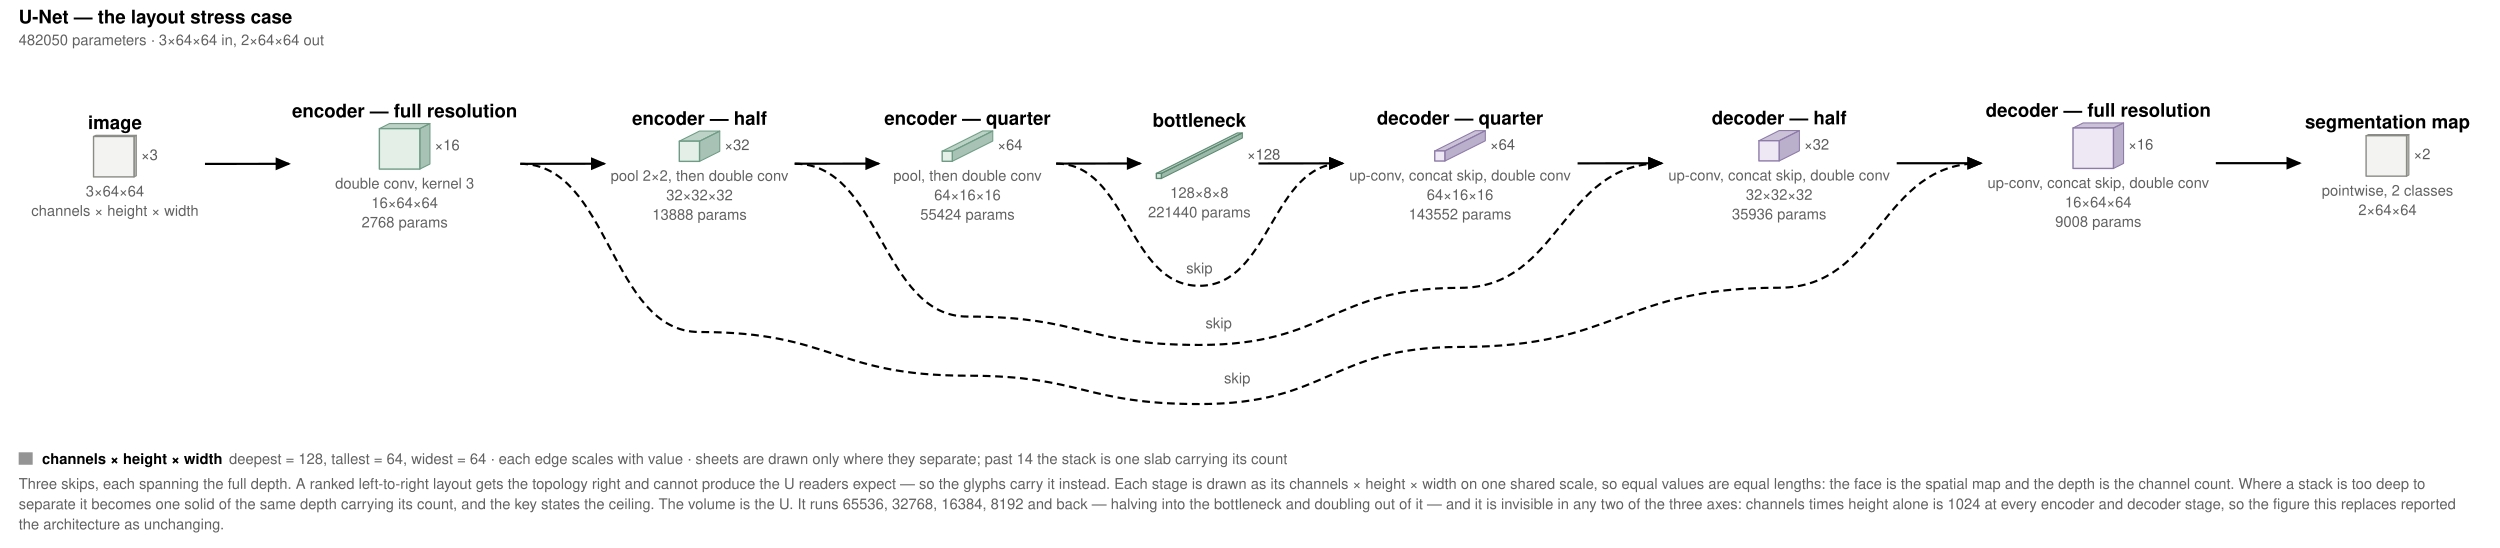
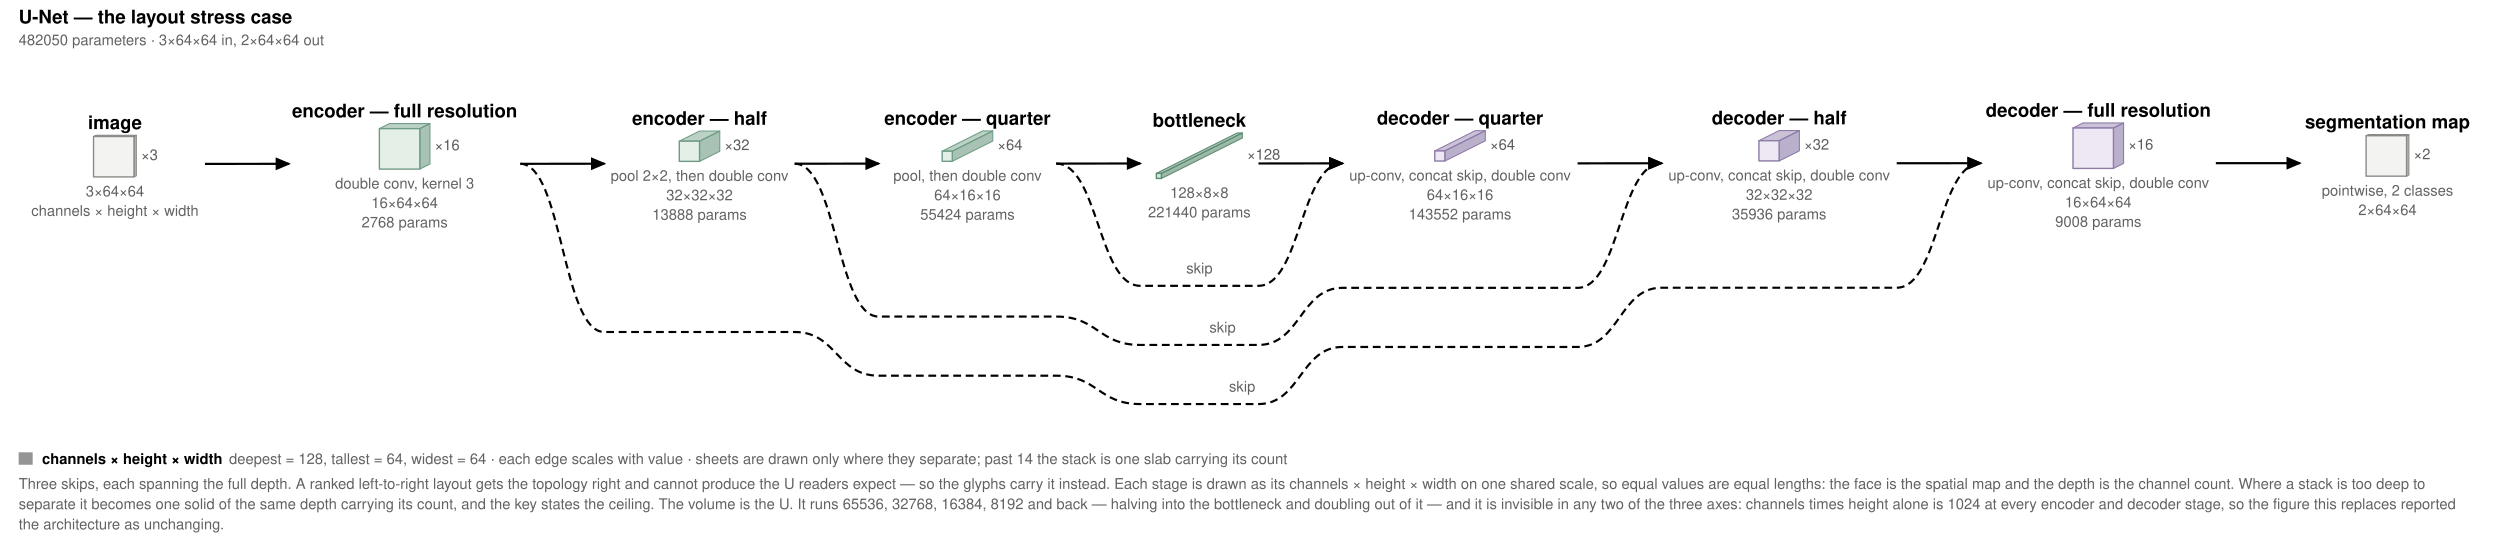
<svg xmlns="http://www.w3.org/2000/svg" class="draughtsman" role="img" aria-label="U-Net — the layout stress case" viewBox="0 0 1606.73 351.69" width="1606.73" height="351.69">
  <defs>
    <marker id="ds-arrow" viewBox="0 0 8 8" refX="7" refY="4" markerWidth="7" markerHeight="7" orient="auto-start-reverse">
      <path d="M0 0.6 L8 4 L0 7.4 Z" style="fill:currentColor" />
    </marker>
  </defs>
  <text class="ds-title" x="12" y="15" style="font-family:'Helvetica Neue', Helvetica, Arial, sans-serif;font-size:12.0px;font-weight:600;fill:currentColor">U-Net — the layout stress case</text>
  <text class="ds-subtitle" x="12" y="29" style="font-family:'Helvetica Neue', Helvetica, Arial, sans-serif;font-size:9.5px;fill:currentColor;opacity:0.62">482050 parameters · 3×64×64 in, 2×64×64 out</text>
  <g class="ds-body" transform="translate(0 36)">
    <path class="ds-edge ds-edge-solid" data-from="image" data-to="enc1" d="M131.73 69.34 C158.73 69.34 158.73 69.29 185.73 69.29" style="fill:none;stroke:currentColor;stroke-width:1.4" marker-end="url(#ds-arrow)" />
-     <path class="ds-edge ds-edge-dashed" data-from="enc1" data-to="dec1" d="M334.41 69.29 C392 69.29 392 177.38 449.58 177.38 C535.68 177.38 535.68 205.46 621.78 205.46 C696.29 205.46 696.29 223.69 770.8 223.69 C854.58 223.69 854.58 186.99 938.35 186.99 C1040.9 186.99 1040.9 148.92 1143.45 148.92 C1208.23 148.92 1208.23 68.88 1273 68.88" style="fill:none;stroke:currentColor;stroke-width:1.4;stroke-dasharray:5 3" marker-end="url(#ds-arrow)" />
-     <text class="ds-edge-label" x="795.15" y="210.35" text-anchor="middle" style="font-family:'Helvetica Neue', Helvetica, Arial, sans-serif;font-size:9.5px;fill:currentColor;opacity:0.62">skip</text>
+     <path class="ds-edge ds-edge-dashed" data-from="enc1" data-to="dec1" d="M334.41 69.29 C361.41 69.29 361.41 177.38 388.41 177.38 C449.58 177.38 449.58 177.38 510.75 177.38 C537.75 177.38 537.75 205.46 564.75 205.46 C621.78 205.46 621.78 205.46 678.8 205.46 C705.8 205.46 705.8 223.69 732.8 223.69 C770.8 223.69 770.8 223.69 808.8 223.69 C835.8 223.69 835.8 186.99 862.8 186.99 C938.35 186.99 938.35 186.99 1013.9 186.99 C1040.9 186.99 1040.9 148.92 1067.9 148.92 C1143.45 148.92 1143.45 148.92 1219 148.92 C1246 148.92 1246 68.88 1273 68.88" style="fill:none;stroke:currentColor;stroke-width:1.4;stroke-dasharray:5 3" marker-end="url(#ds-arrow)" />
+     <text class="ds-edge-label" x="798.32" y="215.69" text-anchor="middle" style="font-family:'Helvetica Neue', Helvetica, Arial, sans-serif;font-size:9.5px;fill:currentColor;opacity:0.62">skip</text>
    <path class="ds-edge ds-edge-solid" data-from="enc1" data-to="enc2" d="M334.41 69.29 C361.41 69.29 361.41 69.22 388.41 69.22" style="fill:none;stroke:currentColor;stroke-width:1.4" marker-end="url(#ds-arrow)" />
-     <path class="ds-edge ds-edge-dashed" data-from="enc2" data-to="dec2" d="M510.75 69.22 C566.27 69.22 566.27 167.46 621.78 167.46 C696.29 167.46 696.29 185.69 770.8 185.69 C854.58 185.69 854.58 148.99 938.35 148.99 C1003.13 148.99 1003.13 68.92 1067.9 68.92" style="fill:none;stroke:currentColor;stroke-width:1.4;stroke-dasharray:5 3" marker-end="url(#ds-arrow)" />
-     <text class="ds-edge-label" x="783.23" y="174.97" text-anchor="middle" style="font-family:'Helvetica Neue', Helvetica, Arial, sans-serif;font-size:9.5px;fill:currentColor;opacity:0.62">skip</text>
+     <path class="ds-edge ds-edge-dashed" data-from="enc2" data-to="dec2" d="M510.75 69.22 C537.75 69.22 537.75 167.46 564.75 167.46 C621.78 167.46 621.78 167.46 678.8 167.46 C705.8 167.46 705.8 185.69 732.8 185.69 C770.8 185.69 770.8 185.69 808.8 185.69 C835.8 185.69 835.8 148.99 862.8 148.99 C938.35 148.99 938.35 148.99 1013.9 148.99 C1040.9 148.99 1040.9 68.92 1067.9 68.92" style="fill:none;stroke:currentColor;stroke-width:1.4;stroke-dasharray:5 3" marker-end="url(#ds-arrow)" />
+     <text class="ds-edge-label" x="785.71" y="177.69" text-anchor="middle" style="font-family:'Helvetica Neue', Helvetica, Arial, sans-serif;font-size:9.5px;fill:currentColor;opacity:0.62">skip</text>
    <path class="ds-edge ds-edge-solid" data-from="enc2" data-to="enc3" d="M510.75 69.22 C537.75 69.22 537.75 69.15 564.75 69.15" style="fill:none;stroke:currentColor;stroke-width:1.4" marker-end="url(#ds-arrow)" />
-     <path class="ds-edge ds-edge-dashed" data-from="enc3" data-to="dec3" d="M678.8 69.15 C724.8 69.15 724.8 147.69 770.8 147.69 C816.8 147.69 816.8 68.99 862.8 68.99" style="fill:none;stroke:currentColor;stroke-width:1.4;stroke-dasharray:5 3" marker-end="url(#ds-arrow)" />
-     <text class="ds-edge-label" x="770.84" y="139.66" text-anchor="middle" style="font-family:'Helvetica Neue', Helvetica, Arial, sans-serif;font-size:9.5px;fill:currentColor;opacity:0.62">skip</text>
+     <path class="ds-edge ds-edge-dashed" data-from="enc3" data-to="dec3" d="M678.8 69.15 C705.8 69.15 705.8 147.69 732.8 147.69 C770.8 147.69 770.8 147.69 808.8 147.69 C835.8 147.69 835.8 68.99 862.8 68.99" style="fill:none;stroke:currentColor;stroke-width:1.4;stroke-dasharray:5 3" marker-end="url(#ds-arrow)" />
+     <text class="ds-edge-label" x="770.87" y="139.69" text-anchor="middle" style="font-family:'Helvetica Neue', Helvetica, Arial, sans-serif;font-size:9.5px;fill:currentColor;opacity:0.62">skip</text>
    <path class="ds-edge ds-edge-solid" data-from="enc3" data-to="bottom" d="M678.8 69.15 C705.8 69.15 705.8 69.06 732.8 69.06" style="fill:none;stroke:currentColor;stroke-width:1.4" marker-end="url(#ds-arrow)" />
    <path class="ds-edge ds-edge-solid" data-from="bottom" data-to="dec3" d="M808.8 69.06 C835.8 69.06 835.8 68.99 862.8 68.99" style="fill:none;stroke:currentColor;stroke-width:1.4" marker-end="url(#ds-arrow)" />
    <path class="ds-edge ds-edge-solid" data-from="dec3" data-to="dec2" d="M1013.9 68.99 C1040.9 68.99 1040.9 68.92 1067.9 68.92" style="fill:none;stroke:currentColor;stroke-width:1.4" marker-end="url(#ds-arrow)" />
    <path class="ds-edge ds-edge-solid" data-from="dec2" data-to="dec1" d="M1219 68.92 C1246 68.92 1246 68.88 1273 68.88" style="fill:none;stroke:currentColor;stroke-width:1.4" marker-end="url(#ds-arrow)" />
    <path class="ds-edge ds-edge-solid" data-from="dec1" data-to="mask" d="M1424.1 68.88 C1451.1 68.88 1451.1 68.85 1478.1 68.85" style="fill:none;stroke:currentColor;stroke-width:1.4" marker-end="url(#ds-arrow)" />
    <g class="ds-stage ds-bare ds-kind-input" data-stage="image" data-box="16 23.96 115.73 90.75">
      <polygon class="ds-sheet ds-sheet-top" points="60.12,51.71 61.62,50.96 87.62,50.96 86.12,51.71" style="fill:#8a8a86;fill-opacity:0.46;stroke:#8a8a86;stroke-width:0.7;stroke-linejoin:round" />
      <polygon class="ds-sheet ds-sheet-side" points="86.12,51.71 87.62,50.96 87.62,76.96 86.12,77.71" style="fill:#8a8a86;fill-opacity:0.60;stroke:#8a8a86;stroke-width:0.7;stroke-linejoin:round" />
      <rect class="ds-sheet" x="60.12" y="51.71" width="26" height="26" style="fill:#f2f2f0;fill-opacity:0.94;stroke:#8a8a86;stroke-width:0.9;stroke-linejoin:round" />
      <text x="90.62" y="66.84" style="font-family:'Helvetica Neue', Helvetica, Arial, sans-serif;font-size:9.5px;fill:#5b5b5b">×3</text>
      <text x="73.87" y="46.96" text-anchor="middle" style="font-family:'Helvetica Neue', Helvetica, Arial, sans-serif;font-size:12.0px;font-weight:600;fill:currentColor">image</text>
      <text x="73.87" y="90.21" text-anchor="middle" style="font-family:'Helvetica Neue', Helvetica, Arial, sans-serif;font-size:9.5px;fill:currentColor;opacity:0.62">3×64×64</text>
      <text x="73.87" y="102.71" text-anchor="middle" style="font-family:'Helvetica Neue', Helvetica, Arial, sans-serif;font-size:9.5px;fill:currentColor;opacity:0.62">channels × height × width</text>
    </g>
    <g class="ds-stage ds-bare ds-kind-conv" data-stage="enc1" data-box="185.73 16.41 148.68 105.75">
      <polygon class="ds-sheet ds-sheet-top" points="243.82,46.66 250.32,43.41 276.32,43.41 269.82,46.66" style="fill:#6f9c85;fill-opacity:0.46;stroke:#6f9c85;stroke-width:0.7;stroke-linejoin:round" />
      <polygon class="ds-sheet ds-sheet-side" points="269.82,46.66 276.32,43.41 276.32,69.41 269.82,72.66" style="fill:#6f9c85;fill-opacity:0.60;stroke:#6f9c85;stroke-width:0.7;stroke-linejoin:round" />
      <rect class="ds-sheet" x="243.82" y="46.66" width="26" height="26" style="fill:#e2eee7;fill-opacity:0.94;stroke:#6f9c85;stroke-width:0.9;stroke-linejoin:round" />
      <text x="279.32" y="60.54" style="font-family:'Helvetica Neue', Helvetica, Arial, sans-serif;font-size:9.5px;fill:#5b5b5b">×16</text>
      <text x="260.07" y="39.41" text-anchor="middle" style="font-family:'Helvetica Neue', Helvetica, Arial, sans-serif;font-size:12.0px;font-weight:600;fill:currentColor">encoder — full resolution</text>
      <text x="260.07" y="85.16" text-anchor="middle" style="font-family:'Helvetica Neue', Helvetica, Arial, sans-serif;font-size:9.5px;fill:currentColor;opacity:0.62">double conv, kernel 3</text>
      <text x="260.07" y="97.66" text-anchor="middle" style="font-family:'Helvetica Neue', Helvetica, Arial, sans-serif;font-size:9.5px;fill:currentColor;opacity:0.62">16×64×64</text>
      <text x="260.07" y="110.16" text-anchor="middle" style="font-family:'Helvetica Neue', Helvetica, Arial, sans-serif;font-size:9.5px;fill:currentColor;opacity:0.62">2768 params</text>
    </g>
    <g class="ds-stage ds-bare ds-kind-conv" data-stage="enc2" data-box="388.41 21.22 122.34 96">
      <polygon class="ds-sheet ds-sheet-top" points="436.58,54.72 449.58,48.22 462.58,48.22 449.58,54.72" style="fill:#6f9c85;fill-opacity:0.46;stroke:#6f9c85;stroke-width:0.7;stroke-linejoin:round" />
      <polygon class="ds-sheet ds-sheet-side" points="449.58,54.72 462.58,48.22 462.58,61.22 449.58,67.72" style="fill:#6f9c85;fill-opacity:0.60;stroke:#6f9c85;stroke-width:0.7;stroke-linejoin:round" />
      <rect class="ds-sheet" x="436.58" y="54.72" width="13" height="13" style="fill:#e2eee7;fill-opacity:0.94;stroke:#6f9c85;stroke-width:0.9;stroke-linejoin:round" />
      <text x="465.58" y="60.47" style="font-family:'Helvetica Neue', Helvetica, Arial, sans-serif;font-size:9.5px;fill:#5b5b5b">×32</text>
      <text x="449.58" y="44.22" text-anchor="middle" style="font-family:'Helvetica Neue', Helvetica, Arial, sans-serif;font-size:12.0px;font-weight:600;fill:currentColor">encoder — half</text>
      <text x="449.58" y="80.22" text-anchor="middle" style="font-family:'Helvetica Neue', Helvetica, Arial, sans-serif;font-size:9.5px;fill:currentColor;opacity:0.62">pool 2×2, then double conv</text>
      <text x="449.58" y="92.72" text-anchor="middle" style="font-family:'Helvetica Neue', Helvetica, Arial, sans-serif;font-size:9.5px;fill:currentColor;opacity:0.62">32×32×32</text>
      <text x="449.58" y="105.22" text-anchor="middle" style="font-family:'Helvetica Neue', Helvetica, Arial, sans-serif;font-size:9.5px;fill:currentColor;opacity:0.62">13888 params</text>
    </g>
    <g class="ds-stage ds-bare ds-kind-conv" data-stage="enc3" data-box="564.75 21.15 114.05 96">
      <polygon class="ds-sheet ds-sheet-top" points="605.53,61.15 631.53,48.15 638.03,48.15 612.03,61.15" style="fill:#6f9c85;fill-opacity:0.46;stroke:#6f9c85;stroke-width:0.7;stroke-linejoin:round" />
      <polygon class="ds-sheet ds-sheet-side" points="612.03,61.15 638.03,48.15 638.03,54.65 612.03,67.65" style="fill:#6f9c85;fill-opacity:0.60;stroke:#6f9c85;stroke-width:0.7;stroke-linejoin:round" />
      <rect class="ds-sheet" x="605.53" y="61.15" width="6.5" height="6.5" style="fill:#e2eee7;fill-opacity:0.94;stroke:#6f9c85;stroke-width:0.9;stroke-linejoin:round" />
      <text x="641.03" y="60.4" style="font-family:'Helvetica Neue', Helvetica, Arial, sans-serif;font-size:9.5px;fill:#5b5b5b">×64</text>
      <text x="621.78" y="44.15" text-anchor="middle" style="font-family:'Helvetica Neue', Helvetica, Arial, sans-serif;font-size:12.0px;font-weight:600;fill:currentColor">encoder — quarter</text>
      <text x="621.78" y="80.15" text-anchor="middle" style="font-family:'Helvetica Neue', Helvetica, Arial, sans-serif;font-size:9.5px;fill:currentColor;opacity:0.62">pool, then double conv</text>
      <text x="621.78" y="92.65" text-anchor="middle" style="font-family:'Helvetica Neue', Helvetica, Arial, sans-serif;font-size:9.5px;fill:currentColor;opacity:0.62">64×16×16</text>
      <text x="621.78" y="105.15" text-anchor="middle" style="font-family:'Helvetica Neue', Helvetica, Arial, sans-serif;font-size:9.5px;fill:currentColor;opacity:0.62">55424 params</text>
    </g>
    <g class="ds-stage ds-bare ds-kind-stack" data-stage="bottom" data-box="732.8 22.44 76 93.25">
      <polygon class="ds-sheet ds-sheet-top" points="743.18,75.44 795.18,49.44 798.43,49.44 746.43,75.44" style="fill:#5a8a71;fill-opacity:0.46;stroke:#5a8a71;stroke-width:0.7;stroke-linejoin:round" />
      <polygon class="ds-sheet ds-sheet-side" points="746.43,75.44 798.43,49.44 798.43,52.69 746.43,78.69" style="fill:#5a8a71;fill-opacity:0.60;stroke:#5a8a71;stroke-width:0.7;stroke-linejoin:round" />
      <rect class="ds-sheet" x="743.18" y="75.44" width="3.25" height="3.25" style="fill:#d1e4d9;fill-opacity:0.94;stroke:#5a8a71;stroke-width:0.9;stroke-linejoin:round" />
      <text x="801.43" y="66.56" style="font-family:'Helvetica Neue', Helvetica, Arial, sans-serif;font-size:9.5px;fill:#5b5b5b">×128</text>
      <text x="770.8" y="45.44" text-anchor="middle" style="font-family:'Helvetica Neue', Helvetica, Arial, sans-serif;font-size:12.0px;font-weight:600;fill:currentColor">bottleneck</text>
      <text x="770.8" y="91.19" text-anchor="middle" style="font-family:'Helvetica Neue', Helvetica, Arial, sans-serif;font-size:9.5px;fill:currentColor;opacity:0.62">128×8×8</text>
      <text x="770.8" y="103.69" text-anchor="middle" style="font-family:'Helvetica Neue', Helvetica, Arial, sans-serif;font-size:9.5px;fill:currentColor;opacity:0.62">221440 params</text>
    </g>
    <g class="ds-stage ds-bare ds-kind-concat" data-stage="dec3" data-box="862.8 20.99 151.1 96">
      <polygon class="ds-sheet ds-sheet-top" points="922.1,60.99 948.1,47.99 954.6,47.99 928.6,60.99" style="fill:#8d7ba8;fill-opacity:0.46;stroke:#8d7ba8;stroke-width:0.7;stroke-linejoin:round" />
      <polygon class="ds-sheet ds-sheet-side" points="928.6,60.99 954.6,47.99 954.6,54.49 928.6,67.49" style="fill:#8d7ba8;fill-opacity:0.60;stroke:#8d7ba8;stroke-width:0.7;stroke-linejoin:round" />
      <rect class="ds-sheet" x="922.1" y="60.99" width="6.5" height="6.5" style="fill:#ece6f2;fill-opacity:0.94;stroke:#8d7ba8;stroke-width:0.9;stroke-linejoin:round" />
      <text x="957.6" y="60.24" style="font-family:'Helvetica Neue', Helvetica, Arial, sans-serif;font-size:9.5px;fill:#5b5b5b">×64</text>
      <text x="938.35" y="43.99" text-anchor="middle" style="font-family:'Helvetica Neue', Helvetica, Arial, sans-serif;font-size:12.0px;font-weight:600;fill:currentColor">decoder — quarter</text>
      <text x="938.35" y="79.99" text-anchor="middle" style="font-family:'Helvetica Neue', Helvetica, Arial, sans-serif;font-size:9.5px;fill:currentColor;opacity:0.62">up-conv, concat skip, double conv</text>
      <text x="938.35" y="92.49" text-anchor="middle" style="font-family:'Helvetica Neue', Helvetica, Arial, sans-serif;font-size:9.5px;fill:currentColor;opacity:0.62">64×16×16</text>
      <text x="938.35" y="104.99" text-anchor="middle" style="font-family:'Helvetica Neue', Helvetica, Arial, sans-serif;font-size:9.5px;fill:currentColor;opacity:0.62">143552 params</text>
    </g>
    <g class="ds-stage ds-bare ds-kind-concat" data-stage="dec2" data-box="1067.9 20.92 151.1 96">
      <polygon class="ds-sheet ds-sheet-top" points="1130.45,54.42 1143.45,47.92 1156.45,47.92 1143.45,54.42" style="fill:#8d7ba8;fill-opacity:0.46;stroke:#8d7ba8;stroke-width:0.7;stroke-linejoin:round" />
      <polygon class="ds-sheet ds-sheet-side" points="1143.45,54.42 1156.45,47.92 1156.45,60.92 1143.45,67.42" style="fill:#8d7ba8;fill-opacity:0.60;stroke:#8d7ba8;stroke-width:0.7;stroke-linejoin:round" />
      <rect class="ds-sheet" x="1130.45" y="54.42" width="13" height="13" style="fill:#ece6f2;fill-opacity:0.94;stroke:#8d7ba8;stroke-width:0.9;stroke-linejoin:round" />
      <text x="1159.45" y="60.17" style="font-family:'Helvetica Neue', Helvetica, Arial, sans-serif;font-size:9.5px;fill:#5b5b5b">×32</text>
      <text x="1143.45" y="43.92" text-anchor="middle" style="font-family:'Helvetica Neue', Helvetica, Arial, sans-serif;font-size:12.0px;font-weight:600;fill:currentColor">decoder — half</text>
      <text x="1143.45" y="79.92" text-anchor="middle" style="font-family:'Helvetica Neue', Helvetica, Arial, sans-serif;font-size:9.5px;fill:currentColor;opacity:0.62">up-conv, concat skip, double conv</text>
      <text x="1143.45" y="92.42" text-anchor="middle" style="font-family:'Helvetica Neue', Helvetica, Arial, sans-serif;font-size:9.5px;fill:currentColor;opacity:0.62">32×32×32</text>
      <text x="1143.45" y="104.92" text-anchor="middle" style="font-family:'Helvetica Neue', Helvetica, Arial, sans-serif;font-size:9.5px;fill:currentColor;opacity:0.62">35936 params</text>
    </g>
    <g class="ds-stage ds-bare ds-kind-concat" data-stage="dec1" data-box="1273 16 151.1 105.75">
      <polygon class="ds-sheet ds-sheet-top" points="1332.3,46.25 1338.8,43 1364.8,43 1358.3,46.25" style="fill:#8d7ba8;fill-opacity:0.46;stroke:#8d7ba8;stroke-width:0.7;stroke-linejoin:round" />
      <polygon class="ds-sheet ds-sheet-side" points="1358.3,46.25 1364.8,43 1364.8,69 1358.3,72.25" style="fill:#8d7ba8;fill-opacity:0.60;stroke:#8d7ba8;stroke-width:0.7;stroke-linejoin:round" />
      <rect class="ds-sheet" x="1332.3" y="46.25" width="26" height="26" style="fill:#ece6f2;fill-opacity:0.94;stroke:#8d7ba8;stroke-width:0.9;stroke-linejoin:round" />
      <text x="1367.8" y="60.12" style="font-family:'Helvetica Neue', Helvetica, Arial, sans-serif;font-size:9.5px;fill:#5b5b5b">×16</text>
      <text x="1348.55" y="39" text-anchor="middle" style="font-family:'Helvetica Neue', Helvetica, Arial, sans-serif;font-size:12.0px;font-weight:600;fill:currentColor">decoder — full resolution</text>
      <text x="1348.55" y="84.75" text-anchor="middle" style="font-family:'Helvetica Neue', Helvetica, Arial, sans-serif;font-size:9.5px;fill:currentColor;opacity:0.62">up-conv, concat skip, double conv</text>
      <text x="1348.55" y="97.25" text-anchor="middle" style="font-family:'Helvetica Neue', Helvetica, Arial, sans-serif;font-size:9.5px;fill:currentColor;opacity:0.62">16×64×64</text>
      <text x="1348.55" y="109.75" text-anchor="middle" style="font-family:'Helvetica Neue', Helvetica, Arial, sans-serif;font-size:9.5px;fill:currentColor;opacity:0.62">9008 params</text>
    </g>
    <g class="ds-stage ds-bare ds-kind-output" data-stage="mask" data-box="1478.1 23.48 112.64 90.75">
      <polygon class="ds-sheet ds-sheet-top" points="1520.67,51.23 1522.17,50.48 1548.17,50.48 1546.67,51.23" style="fill:#8a8a86;fill-opacity:0.46;stroke:#8a8a86;stroke-width:0.7;stroke-linejoin:round" />
      <polygon class="ds-sheet ds-sheet-side" points="1546.67,51.23 1548.17,50.48 1548.17,76.48 1546.67,77.23" style="fill:#8a8a86;fill-opacity:0.60;stroke:#8a8a86;stroke-width:0.7;stroke-linejoin:round" />
      <rect class="ds-sheet" x="1520.67" y="51.23" width="26" height="26" style="fill:#f2f2f0;fill-opacity:0.94;stroke:#8a8a86;stroke-width:0.9;stroke-linejoin:round" />
      <text x="1551.17" y="66.35" style="font-family:'Helvetica Neue', Helvetica, Arial, sans-serif;font-size:9.5px;fill:#5b5b5b">×2</text>
      <text x="1534.42" y="46.48" text-anchor="middle" style="font-family:'Helvetica Neue', Helvetica, Arial, sans-serif;font-size:12.0px;font-weight:600;fill:currentColor">segmentation map</text>
      <text x="1534.42" y="89.73" text-anchor="middle" style="font-family:'Helvetica Neue', Helvetica, Arial, sans-serif;font-size:9.5px;fill:currentColor;opacity:0.62">pointwise, 2 classes</text>
      <text x="1534.42" y="102.23" text-anchor="middle" style="font-family:'Helvetica Neue', Helvetica, Arial, sans-serif;font-size:9.5px;fill:currentColor;opacity:0.62">2×64×64</text>
    </g>
  </g>
  <g class="ds-legend">
    <rect class="ds-legend-glyph" x="12" y="290.69" width="9" height="8" style="fill:currentColor;fill-opacity:0.42" />
    <text class="ds-legend-label" x="27" y="298.19" style="font-family:'Helvetica Neue', Helvetica, Arial, sans-serif;font-size:9.5px;font-weight:600;fill:currentColor">channels × height × width</text>
    <text class="ds-legend-share" x="147.19" y="298.19" style="font-family:'Helvetica Neue', Helvetica, Arial, sans-serif;font-size:9.5px;fill:currentColor;opacity:0.62">deepest = 128, tallest = 64, widest = 64 · each edge scales with value · sheets are drawn only where they separate; past 14 the stack is one slab carrying its count</text>
  </g>
  <text class="ds-caption" x="12" y="314.19" style="font-family:'Helvetica Neue', Helvetica, Arial, sans-serif;font-size:9.5px;fill:currentColor;opacity:0.62">Three skips, each spanning the full depth. A ranked left-to-right layout gets the topology right and cannot produce the U readers expect — so the glyphs carry it instead. Each stage is drawn as its channels × height × width on one shared scale, so equal values are equal lengths: the face is the spatial map and the depth is the channel count. Where a stack is too deep to</text>
  <text class="ds-caption" x="12" y="327.19" style="font-family:'Helvetica Neue', Helvetica, Arial, sans-serif;font-size:9.5px;fill:currentColor;opacity:0.62">separate it becomes one solid of the same depth carrying its count, and the key states the ceiling. The volume is the U. It runs 65536, 32768, 16384, 8192 and back — halving into the bottleneck and doubling out of it — and it is invisible in any two of the three axes: channels times height alone is 1024 at every encoder and decoder stage, so the figure this replaces reported</text>
  <text class="ds-caption" x="12" y="340.19" style="font-family:'Helvetica Neue', Helvetica, Arial, sans-serif;font-size:9.5px;fill:currentColor;opacity:0.62">the architecture as unchanging.</text>
</svg>
